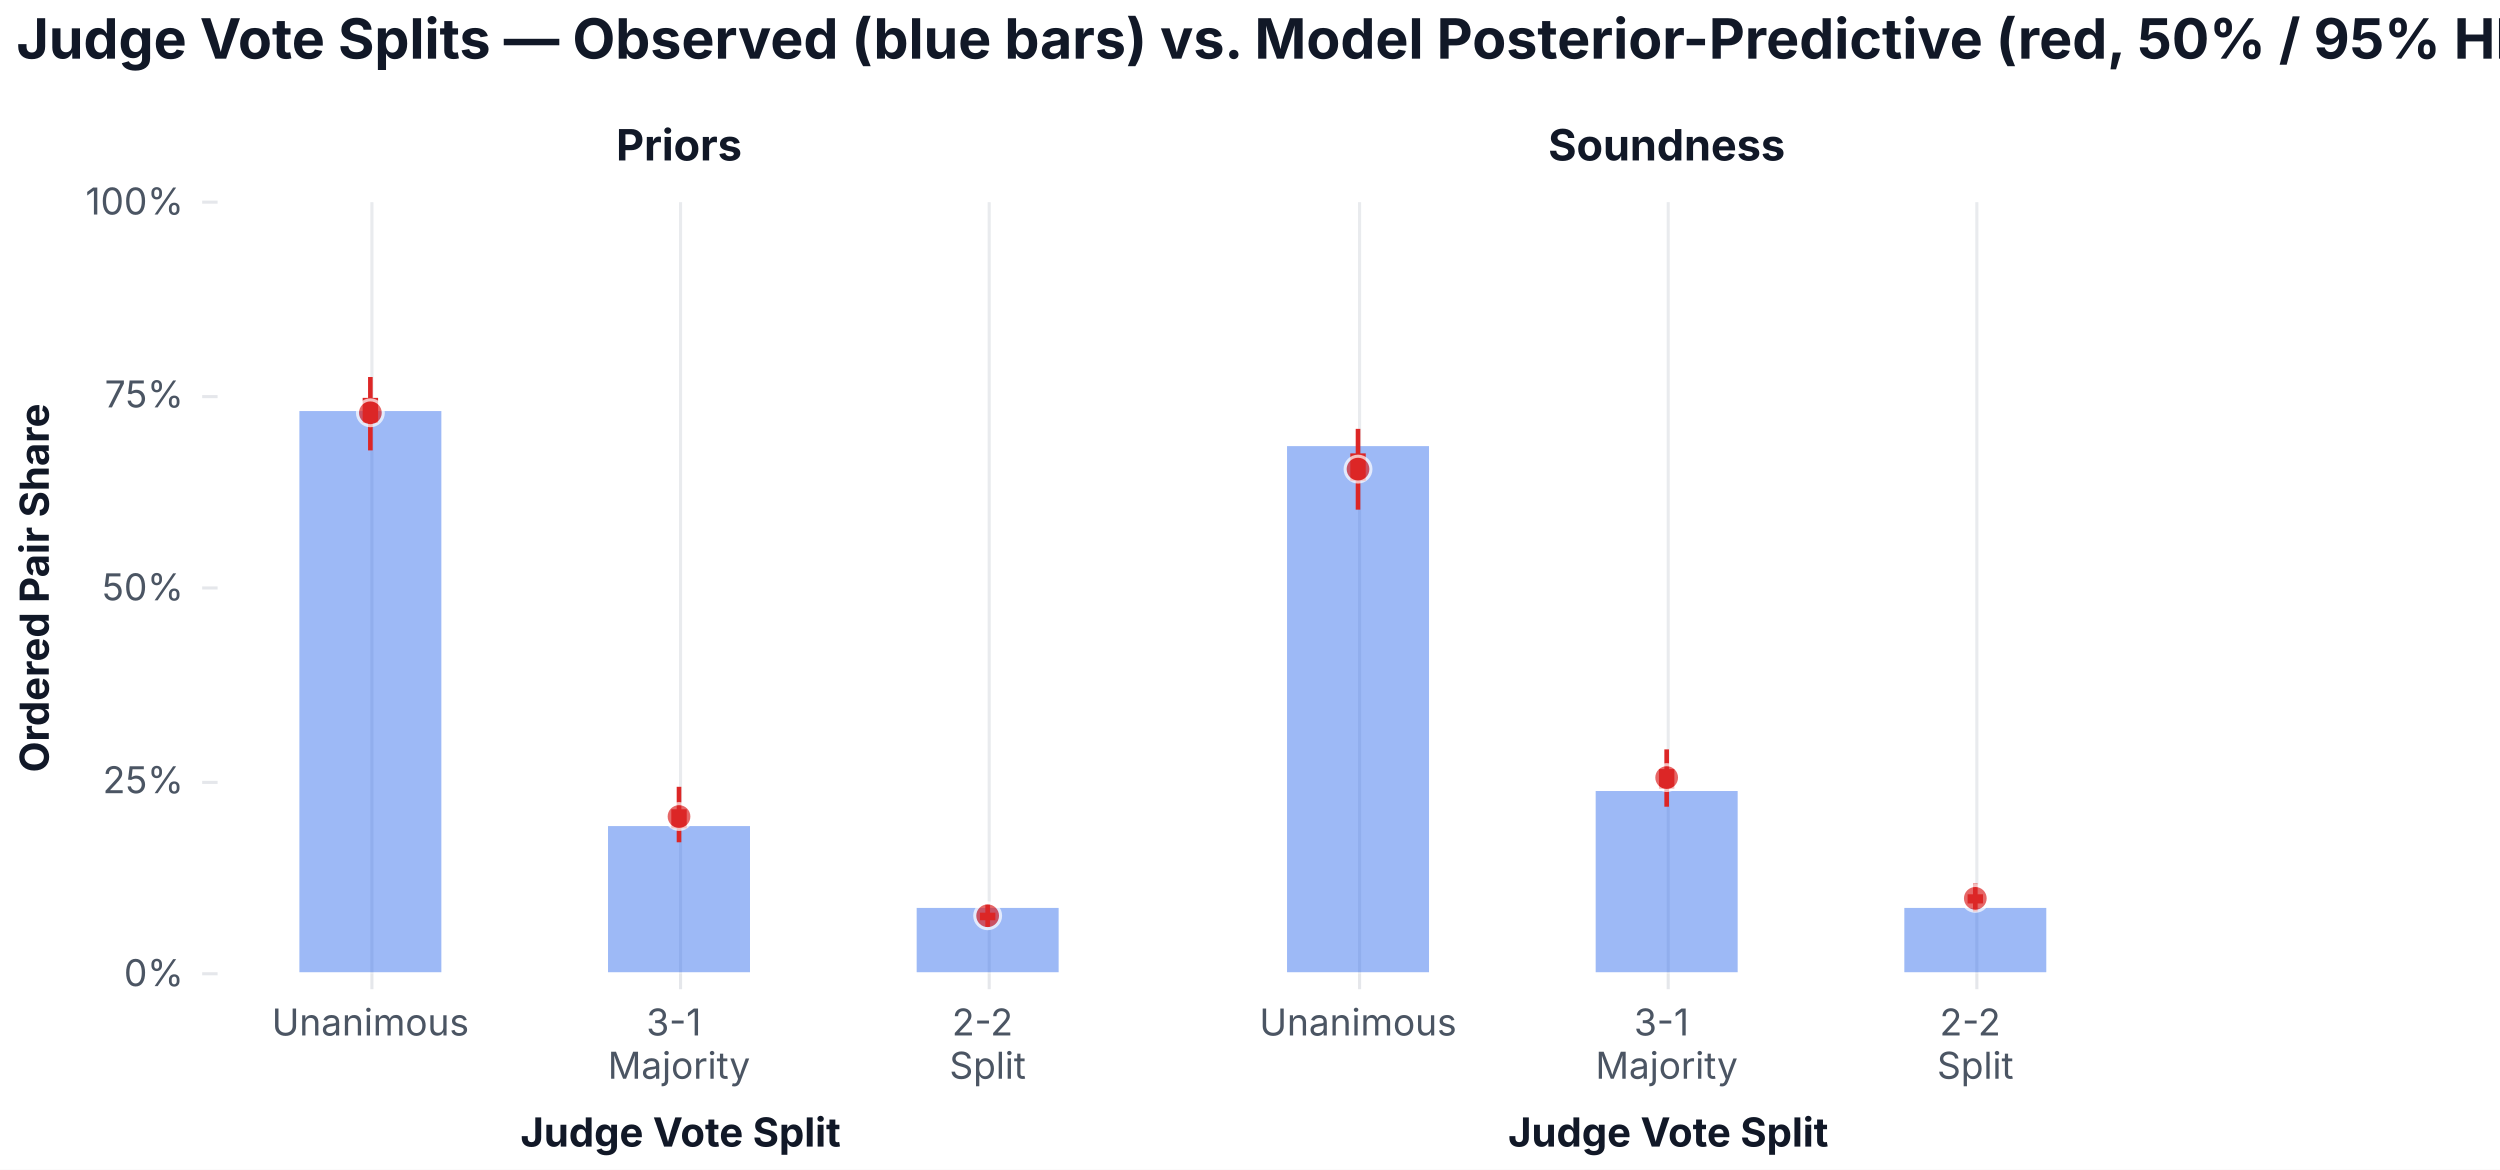
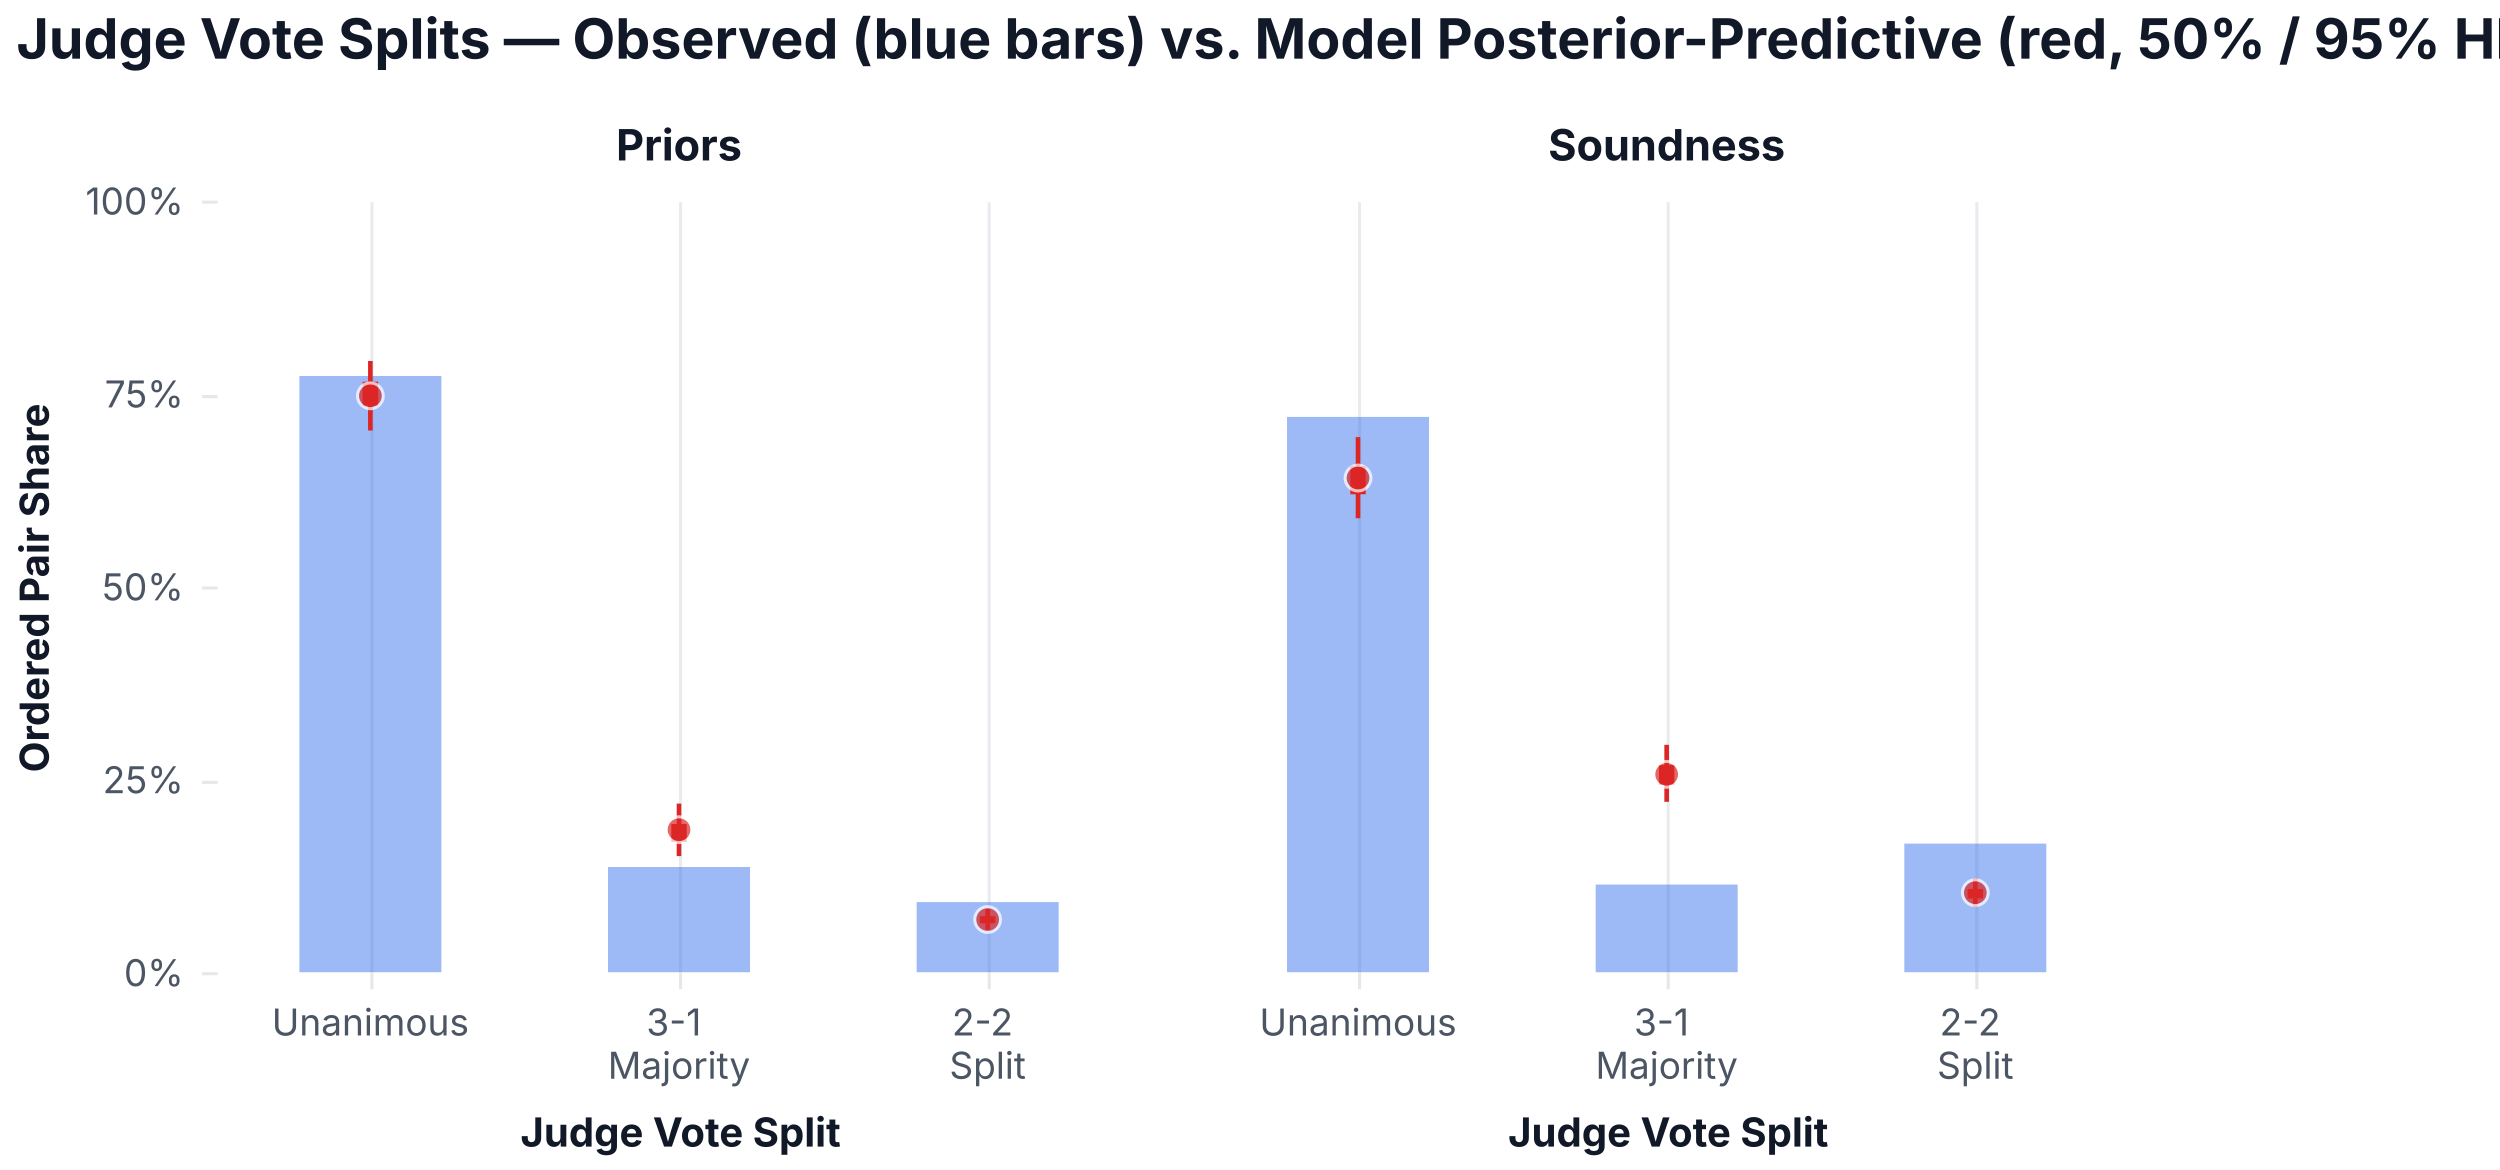
<svg xmlns="http://www.w3.org/2000/svg" version="1.1" class="marks" width="810" height="379" viewBox="0 0 810 379">
  <rect width="810" height="379" fill="white" />
  <g fill="none" stroke-miterlimit="10" transform="translate(70,65)">
    <g class="mark-group role-frame root" role="graphics-object" aria-roledescription="group mark container">
      <g transform="translate(0,0)">
        <path class="background" aria-hidden="true" d="M0,0h0v0h0Z" />
        <g>
          <g class="mark-group role-row-header row_header" role="graphics-object" aria-roledescription="group mark container">
            <g transform="translate(0,0)">
              <path class="background" aria-hidden="true" d="M0,0h0v250h0Z" />
              <g>
                <g class="mark-group role-axis" role="graphics-symbol" aria-roledescription="axis" aria-label="Y-axis titled 'Ordered Pair Share' for a linear scale with values from 0 to 100">
                  <g transform="translate(0.5,0.5)">
                    <path class="background" aria-hidden="true" d="M0,0h0v0h0Z" pointer-events="none" />
                    <g>
                      <g class="mark-rule role-axis-tick" pointer-events="none">
                        <line transform="translate(0,250)" x2="-5" y2="0" stroke="#e5e7eb" stroke-width="1" opacity="1" />
                        <line transform="translate(0,188)" x2="-5" y2="0" stroke="#e5e7eb" stroke-width="1" opacity="1" />
                        <line transform="translate(0,125)" x2="-5" y2="0" stroke="#e5e7eb" stroke-width="1" opacity="1" />
                        <line transform="translate(0,63)" x2="-5" y2="0" stroke="#e5e7eb" stroke-width="1" opacity="1" />
                        <line transform="translate(0,0)" x2="-5" y2="0" stroke="#e5e7eb" stroke-width="1" opacity="1" />
                      </g>
                      <g class="mark-text role-axis-label" pointer-events="none">
                        <text text-anchor="end" transform="translate(-11,254)" font-family="Inter, system-ui, sans-serif" font-size="12px" fill="#4b5563" opacity="1">0%</text>
                        <text text-anchor="end" transform="translate(-11,191.5)" font-family="Inter, system-ui, sans-serif" font-size="12px" fill="#4b5563" opacity="1">25%</text>
                        <text text-anchor="end" transform="translate(-11,129)" font-family="Inter, system-ui, sans-serif" font-size="12px" fill="#4b5563" opacity="1">50%</text>
                        <text text-anchor="end" transform="translate(-11,66.5)" font-family="Inter, system-ui, sans-serif" font-size="12px" fill="#4b5563" opacity="1">75%</text>
                        <text text-anchor="end" transform="translate(-11,4)" font-family="Inter, system-ui, sans-serif" font-size="12px" fill="#4b5563" opacity="1">100%</text>
                      </g>
                      <g class="mark-text role-axis-title" pointer-events="none">
                        <text text-anchor="middle" transform="translate(-51.69141,125) rotate(-90) translate(0,-3)" font-family="Inter, system-ui, sans-serif" font-size="13px" font-weight="bold" fill="#111827" opacity="1">Ordered Pair Share</text>
                      </g>
                    </g>
                    <path class="foreground" aria-hidden="true" d="" pointer-events="none" display="none" />
                  </g>
                </g>
              </g>
              <path class="foreground" aria-hidden="true" d="" display="none" />
            </g>
          </g>
          <g class="mark-group role-column-header column_header" role="graphics-object" aria-roledescription="group mark container">
            <g transform="translate(0,0)">
              <path class="background" aria-hidden="true" d="M0,0h300v0h-300Z" />
              <g>
                <g class="mark-group role-title">
                  <g transform="translate(150,-24)">
                    <path class="background" aria-hidden="true" d="M0,0h0v0h0Z" pointer-events="none" />
                    <g>
                      <g class="mark-text role-title-text" role="graphics-symbol" aria-roledescription="title" aria-label="Title text 'Priors'" pointer-events="none">
                        <text text-anchor="middle" transform="translate(0,11)" font-family="Inter, system-ui, sans-serif" font-size="14px" font-weight="bold" fill="#111827" opacity="1">Priors</text>
                      </g>
                    </g>
                    <path class="foreground" aria-hidden="true" d="" pointer-events="none" display="none" />
                  </g>
                </g>
              </g>
              <path class="foreground" aria-hidden="true" d="" display="none" />
            </g>
            <g transform="translate(320,0)">
              <path class="background" aria-hidden="true" d="M0,0h300v0h-300Z" />
              <g>
                <g class="mark-group role-title">
                  <g transform="translate(150,-24)">
                    <path class="background" aria-hidden="true" d="M0,0h0v0h0Z" pointer-events="none" />
                    <g>
                      <g class="mark-text role-title-text" role="graphics-symbol" aria-roledescription="title" aria-label="Title text 'Soundness'" pointer-events="none">
                        <text text-anchor="middle" transform="translate(0,11)" font-family="Inter, system-ui, sans-serif" font-size="14px" font-weight="bold" fill="#111827" opacity="1">Soundness</text>
                      </g>
                    </g>
                    <path class="foreground" aria-hidden="true" d="" pointer-events="none" display="none" />
                  </g>
                </g>
              </g>
              <path class="foreground" aria-hidden="true" d="" display="none" />
            </g>
          </g>
          <g class="mark-group role-column-footer column_footer" role="graphics-object" aria-roledescription="group mark container">
            <g transform="translate(0,250)">
              <path class="background" aria-hidden="true" d="M0,0h300v0h-300Z" />
              <g>
                <g class="mark-group role-axis" role="graphics-symbol" aria-roledescription="axis" aria-label="X-axis titled 'Judge Vote Split' for a discrete scale with 3 values: Unanimous, 3-1 Majority, 2-2 Split">
                  <g transform="translate(0.5,0.5)">
                    <path class="background" aria-hidden="true" d="M0,0h0v0h0Z" pointer-events="none" />
                    <g>
                      <g class="mark-rule role-axis-tick" pointer-events="none">
                        <line transform="translate(50,0)" x2="0" y2="5" stroke="#e5e7eb" stroke-width="1" opacity="1" />
                        <line transform="translate(150,0)" x2="0" y2="5" stroke="#e5e7eb" stroke-width="1" opacity="1" />
                        <line transform="translate(250,0)" x2="0" y2="5" stroke="#e5e7eb" stroke-width="1" opacity="1" />
                      </g>
                      <g class="mark-text role-axis-label" pointer-events="none">
                        <text text-anchor="middle" transform="translate(49.5,20)" font-family="Inter, system-ui, sans-serif" font-size="12px" fill="#4b5563" opacity="1">Unanimous</text>
                        <text text-anchor="middle" transform="translate(149.5,20)" font-family="Inter, system-ui, sans-serif" font-size="12px" fill="#4b5563" opacity="1">
                          <tspan>3-1</tspan>
                          <tspan x="0" dy="14">Majority</tspan>
                        </text>
                        <text text-anchor="middle" transform="translate(249.5,20)" font-family="Inter, system-ui, sans-serif" font-size="12px" fill="#4b5563" opacity="1">
                          <tspan>2-2</tspan>
                          <tspan x="0" dy="14">Split</tspan>
                        </text>
                      </g>
                      <g class="mark-text role-axis-title" pointer-events="none">
                        <text text-anchor="middle" transform="translate(150,56)" font-family="Inter, system-ui, sans-serif" font-size="13px" font-weight="bold" fill="#111827" opacity="1">Judge Vote Split</text>
                      </g>
                    </g>
                    <path class="foreground" aria-hidden="true" d="" pointer-events="none" display="none" />
                  </g>
                </g>
              </g>
              <path class="foreground" aria-hidden="true" d="" display="none" />
            </g>
            <g transform="translate(320,250)">
              <path class="background" aria-hidden="true" d="M0,0h300v0h-300Z" />
              <g>
                <g class="mark-group role-axis" role="graphics-symbol" aria-roledescription="axis" aria-label="X-axis titled 'Judge Vote Split' for a discrete scale with 3 values: Unanimous, 3-1 Majority, 2-2 Split">
                  <g transform="translate(0.5,0.5)">
                    <path class="background" aria-hidden="true" d="M0,0h0v0h0Z" pointer-events="none" />
                    <g>
                      <g class="mark-rule role-axis-tick" pointer-events="none">
                        <line transform="translate(50,0)" x2="0" y2="5" stroke="#e5e7eb" stroke-width="1" opacity="1" />
                        <line transform="translate(150,0)" x2="0" y2="5" stroke="#e5e7eb" stroke-width="1" opacity="1" />
                        <line transform="translate(250,0)" x2="0" y2="5" stroke="#e5e7eb" stroke-width="1" opacity="1" />
                      </g>
                      <g class="mark-text role-axis-label" pointer-events="none">
                        <text text-anchor="middle" transform="translate(49.5,20)" font-family="Inter, system-ui, sans-serif" font-size="12px" fill="#4b5563" opacity="1">Unanimous</text>
                        <text text-anchor="middle" transform="translate(149.5,20)" font-family="Inter, system-ui, sans-serif" font-size="12px" fill="#4b5563" opacity="1">
                          <tspan>3-1</tspan>
                          <tspan x="0" dy="14">Majority</tspan>
                        </text>
                        <text text-anchor="middle" transform="translate(249.5,20)" font-family="Inter, system-ui, sans-serif" font-size="12px" fill="#4b5563" opacity="1">
                          <tspan>2-2</tspan>
                          <tspan x="0" dy="14">Split</tspan>
                        </text>
                      </g>
                      <g class="mark-text role-axis-title" pointer-events="none">
                        <text text-anchor="middle" transform="translate(150,56)" font-family="Inter, system-ui, sans-serif" font-size="13px" font-weight="bold" fill="#111827" opacity="1">Judge Vote Split</text>
                      </g>
                    </g>
                    <path class="foreground" aria-hidden="true" d="" pointer-events="none" display="none" />
                  </g>
                </g>
              </g>
              <path class="foreground" aria-hidden="true" d="" display="none" />
            </g>
          </g>
          <g class="mark-group role-scope cell" role="graphics-object" aria-roledescription="group mark container">
            <g transform="translate(0,0)">
              <path class="background" aria-hidden="true" d="M0,0h300v250h-300Z" />
              <g>
                <g class="mark-group role-axis" aria-hidden="true">
                  <g transform="translate(0.5,250.5)">
                    <path class="background" aria-hidden="true" d="M0,0h0v0h0Z" pointer-events="none" />
                    <g>
                      <g class="mark-rule role-axis-grid" pointer-events="none">
                        <line transform="translate(50,-250)" x2="0" y2="250" stroke="#e5e7eb" stroke-opacity="0.85" stroke-width="1" opacity="1" />
                        <line transform="translate(150,-250)" x2="0" y2="250" stroke="#e5e7eb" stroke-opacity="0.85" stroke-width="1" opacity="1" />
                        <line transform="translate(250,-250)" x2="0" y2="250" stroke="#e5e7eb" stroke-opacity="0.85" stroke-width="1" opacity="1" />
                      </g>
                    </g>
                    <path class="foreground" aria-hidden="true" d="" pointer-events="none" display="none" />
                  </g>
                </g>
                <g class="mark-rect role-mark child_layer_0_marks" role="graphics-object" aria-roledescription="rect mark container">
-                   <path aria-label="Judge Vote Split: Unanimous; Ordered Pair Share: 72.7272727273" role="graphics-symbol" aria-roledescription="bar" d="M27,68.182h46v181.818h-46Z" fill="#2563eb" opacity="0.45" />
-                   <path aria-label="Judge Vote Split: 3-1 Majority; Ordered Pair Share: 18.9393939394" role="graphics-symbol" aria-roledescription="bar" d="M127,202.652h46v47.348h-46Z" fill="#2563eb" opacity="0.45" />
-                   <path aria-label="Judge Vote Split: 2-2 Split; Ordered Pair Share: 8.33333333333" role="graphics-symbol" aria-roledescription="bar" d="M227,229.167h46v20.833h-46Z" fill="#2563eb" opacity="0.45" />
+                   <path aria-label="Judge Vote Split: Unanimous; Ordered Pair Share: 77.2727272727" role="graphics-symbol" aria-roledescription="bar" d="M27,56.818h46v193.182h-46Z" fill="#2563eb" opacity="0.45" />
+                   <path aria-label="Judge Vote Split: 3-1 Majority; Ordered Pair Share: 13.6363636364" role="graphics-symbol" aria-roledescription="bar" d="M127,215.909h46v34.091h-46Z" fill="#2563eb" opacity="0.45" />
+                   <path aria-label="Judge Vote Split: 2-2 Split; Ordered Pair Share: 9.09090909091" role="graphics-symbol" aria-roledescription="bar" d="M227,227.273h46v22.727h-46Z" fill="#2563eb" opacity="0.45" />
                </g>
                <g class="mark-rule role-mark child_layer_1_marks" role="graphics-object" aria-roledescription="rule mark container">
-                   <line aria-label="Judge Vote Split: Unanimous; lo95: 67.6262041578; hi95: 77.1396167189" role="graphics-symbol" aria-roledescription="rule mark" transform="translate(50,80.93449)" x2="0" y2="-23.784" stroke="#dc2626" stroke-width="1.5" />
-                   <line aria-label="Judge Vote Split: 3-1 Majority; lo95: 16.8386515256; hi95: 24.0304443485" role="graphics-symbol" aria-roledescription="rule mark" transform="translate(150,207.9034)" x2="0" y2="-17.979" stroke="#dc2626" stroke-width="1.5" />
-                   <line aria-label="Judge Vote Split: 2-2 Split; lo95: 5.86797174629; hi95: 8.77357495061" role="graphics-symbol" aria-roledescription="rule mark" transform="translate(250,235.3301)" x2="0" y2="-7.264" stroke="#dc2626" stroke-width="1.5" />
+                   <line aria-label="Judge Vote Split: Unanimous; lo95: 70.2052663733; hi95: 79.2153352863" role="graphics-symbol" aria-roledescription="rule mark" transform="translate(50,74.48683)" x2="0" y2="-22.525" stroke="#dc2626" stroke-width="1.5" />
+                   <line aria-label="Judge Vote Split: 3-1 Majority; lo95: 15.0497851328; hi95: 21.8525560935" role="graphics-symbol" aria-roledescription="rule mark" transform="translate(150,212.3755)" x2="0" y2="-17.007" stroke="#dc2626" stroke-width="1.5" />
+                   <line aria-label="Judge Vote Split: 2-2 Split; lo95: 5.49830856977; hi95: 8.18268868134" role="graphics-symbol" aria-roledescription="rule mark" transform="translate(250,236.2542)" x2="0" y2="-6.711" stroke="#dc2626" stroke-width="1.5" />
                </g>
                <g class="mark-rule role-mark child_layer_2_marks" role="graphics-object" aria-roledescription="rule mark container">
-                   <line aria-label="Judge Vote Split: Unanimous; lo50: 71.1881598372; hi50: 74.4355750965" role="graphics-symbol" aria-roledescription="rule mark" transform="translate(50,72.0296)" x2="0" y2="-8.119" stroke="#dc2626" stroke-width="5" />
-                   <line aria-label="Judge Vote Split: 3-1 Majority; lo50: 18.6483392544; hi50: 21.1224080414" role="graphics-symbol" aria-roledescription="rule mark" transform="translate(150,203.3792)" x2="0" y2="-6.185" stroke="#dc2626" stroke-width="5" />
-                   <line aria-label="Judge Vote Split: 2-2 Split; lo50: 6.73206400237; hi50: 7.72014651057" role="graphics-symbol" aria-roledescription="rule mark" transform="translate(250,233.1698)" x2="0" y2="-2.47" stroke="#dc2626" stroke-width="5" />
+                   <line aria-label="Judge Vote Split: Unanimous; lo50: 73.4184591306; hi50: 76.5290662939" role="graphics-symbol" aria-roledescription="rule mark" transform="translate(50,66.45385)" x2="0" y2="-7.777" stroke="#dc2626" stroke-width="5" />
+                   <line aria-label="Judge Vote Split: 3-1 Majority; lo50: 16.9030822289; hi50: 19.2109408434" role="graphics-symbol" aria-roledescription="rule mark" transform="translate(150,207.7423)" x2="0" y2="-5.77" stroke="#dc2626" stroke-width="5" />
+                   <line aria-label="Judge Vote Split: 2-2 Split; lo50: 6.34022912938; hi50: 7.26819762744" role="graphics-symbol" aria-roledescription="rule mark" transform="translate(250,234.1494)" x2="0" y2="-2.32" stroke="#dc2626" stroke-width="5" />
                </g>
                <g class="mark-symbol role-mark child_layer_3_marks" role="graphics-object" aria-roledescription="symbol mark container">
-                   <path aria-label="Judge Vote Split: Unanimous; pp_mean: 72.5024528087" role="graphics-symbol" aria-roledescription="point" transform="translate(50,68.74387)" d="M4.183,0A4.183,4.183,0,1,1,-4.183,0A4.183,4.183,0,1,1,4.183,0" fill="#dc2626" stroke="white" stroke-width="1" opacity="0.7" />
-                   <path aria-label="Judge Vote Split: 3-1 Majority; pp_mean: 20.1786582141" role="graphics-symbol" aria-roledescription="point" transform="translate(150,199.5534)" d="M4.183,0A4.183,4.183,0,1,1,-4.183,0A4.183,4.183,0,1,1,4.183,0" fill="#dc2626" stroke="white" stroke-width="1" opacity="0.7" />
-                   <path aria-label="Judge Vote Split: 2-2 Split; pp_mean: 7.31888897725" role="graphics-symbol" aria-roledescription="point" transform="translate(250,231.7028)" d="M4.183,0A4.183,4.183,0,1,1,-4.183,0A4.183,4.183,0,1,1,4.183,0" fill="#dc2626" stroke="white" stroke-width="1" opacity="0.7" />
+                   <path aria-label="Judge Vote Split: Unanimous; pp_mean: 74.7023663712" role="graphics-symbol" aria-roledescription="point" transform="translate(50,63.24408)" d="M4.183,0A4.183,4.183,0,1,1,-4.183,0A4.183,4.183,0,1,1,4.183,0" fill="#dc2626" stroke="white" stroke-width="1" opacity="0.7" />
+                   <path aria-label="Judge Vote Split: 3-1 Majority; pp_mean: 18.4695198533" role="graphics-symbol" aria-roledescription="point" transform="translate(150,203.8262)" d="M4.183,0A4.183,4.183,0,1,1,-4.183,0A4.183,4.183,0,1,1,4.183,0" fill="#dc2626" stroke="white" stroke-width="1" opacity="0.7" />
+                   <path aria-label="Judge Vote Split: 2-2 Split; pp_mean: 6.82811377553" role="graphics-symbol" aria-roledescription="point" transform="translate(250,232.9297)" d="M4.183,0A4.183,4.183,0,1,1,-4.183,0A4.183,4.183,0,1,1,4.183,0" fill="#dc2626" stroke="white" stroke-width="1" opacity="0.7" />
                </g>
              </g>
              <path class="foreground" aria-hidden="true" d="" display="none" />
            </g>
            <g transform="translate(320,0)">
              <path class="background" aria-hidden="true" d="M0,0h300v250h-300Z" />
              <g>
                <g class="mark-group role-axis" aria-hidden="true">
                  <g transform="translate(0.5,250.5)">
                    <path class="background" aria-hidden="true" d="M0,0h0v0h0Z" pointer-events="none" />
                    <g>
                      <g class="mark-rule role-axis-grid" pointer-events="none">
                        <line transform="translate(50,-250)" x2="0" y2="250" stroke="#e5e7eb" stroke-opacity="0.85" stroke-width="1" opacity="1" />
                        <line transform="translate(150,-250)" x2="0" y2="250" stroke="#e5e7eb" stroke-opacity="0.85" stroke-width="1" opacity="1" />
                        <line transform="translate(250,-250)" x2="0" y2="250" stroke="#e5e7eb" stroke-opacity="0.85" stroke-width="1" opacity="1" />
                      </g>
                    </g>
                    <path class="foreground" aria-hidden="true" d="" pointer-events="none" display="none" />
                  </g>
                </g>
                <g class="mark-rect role-mark child_layer_0_marks" role="graphics-object" aria-roledescription="rect mark container">
-                   <path aria-label="Judge Vote Split: Unanimous; Ordered Pair Share: 68.1818181818" role="graphics-symbol" aria-roledescription="bar" d="M27,79.545h46v170.455h-46Z" fill="#2563eb" opacity="0.45" />
-                   <path aria-label="Judge Vote Split: 3-1 Majority; Ordered Pair Share: 23.4848484848" role="graphics-symbol" aria-roledescription="bar" d="M127,191.288h46v58.712h-46Z" fill="#2563eb" opacity="0.45" />
-                   <path aria-label="Judge Vote Split: 2-2 Split; Ordered Pair Share: 8.33333333333" role="graphics-symbol" aria-roledescription="bar" d="M227,229.167h46v20.833h-46Z" fill="#2563eb" opacity="0.45" />
+                   <path aria-label="Judge Vote Split: Unanimous; Ordered Pair Share: 71.9696969697" role="graphics-symbol" aria-roledescription="bar" d="M27,70.076h46v179.924h-46Z" fill="#2563eb" opacity="0.45" />
+                   <path aria-label="Judge Vote Split: 3-1 Majority; Ordered Pair Share: 11.3636363636" role="graphics-symbol" aria-roledescription="bar" d="M127,221.591h46v28.409h-46Z" fill="#2563eb" opacity="0.45" />
+                   <path aria-label="Judge Vote Split: 2-2 Split; Ordered Pair Share: 16.6666666667" role="graphics-symbol" aria-roledescription="bar" d="M227,208.333h46v41.667h-46Z" fill="#2563eb" opacity="0.45" />
                </g>
                <g class="mark-rule role-mark child_layer_1_marks" role="graphics-object" aria-roledescription="rule mark container">
-                   <line aria-label="Judge Vote Split: Unanimous; lo95: 59.9480724095; hi95: 70.4200525778" role="graphics-symbol" aria-roledescription="rule mark" transform="translate(50,100.1298)" x2="0" y2="-26.18" stroke="#dc2626" stroke-width="1.5" />
-                   <line aria-label="Judge Vote Split: 3-1 Majority; lo95: 21.4496937361; hi95: 28.8813259168" role="graphics-symbol" aria-roledescription="rule mark" transform="translate(150,196.3758)" x2="0" y2="-18.579" stroke="#dc2626" stroke-width="1.5" />
-                   <line aria-label="Judge Vote Split: 2-2 Split; lo95: 7.86224940376; hi95: 11.48592632" role="graphics-symbol" aria-roledescription="rule mark" transform="translate(250,230.3444)" x2="0" y2="-9.059" stroke="#dc2626" stroke-width="1.5" />
+                   <line aria-label="Judge Vote Split: Unanimous; lo95: 58.8384747884; hi95: 69.3536940227" role="graphics-symbol" aria-roledescription="rule mark" transform="translate(50,102.9038)" x2="0" y2="-26.288" stroke="#dc2626" stroke-width="1.5" />
+                   <line aria-label="Judge Vote Split: 3-1 Majority; lo95: 22.0847616314; hi95: 29.4711095317" role="graphics-symbol" aria-roledescription="rule mark" transform="translate(150,194.7881)" x2="0" y2="-18.466" stroke="#dc2626" stroke-width="1.5" />
+                   <line aria-label="Judge Vote Split: 2-2 Split; lo95: 8.46171544645; hi95: 12.1284015685" role="graphics-symbol" aria-roledescription="rule mark" transform="translate(250,228.8457)" x2="0" y2="-9.167" stroke="#dc2626" stroke-width="1.5" />
                </g>
                <g class="mark-rule role-mark child_layer_2_marks" role="graphics-object" aria-roledescription="rule mark container">
-                   <line aria-label="Judge Vote Split: Unanimous; lo50: 63.6981135832; hi50: 67.2432543341" role="graphics-symbol" aria-roledescription="rule mark" transform="translate(50,90.75472)" x2="0" y2="-8.863" stroke="#dc2626" stroke-width="5" />
-                   <line aria-label="Judge Vote Split: 3-1 Majority; lo50: 23.7754180814; hi50: 26.3273303442" role="graphics-symbol" aria-roledescription="rule mark" transform="translate(150,190.5615)" x2="0" y2="-6.38" stroke="#dc2626" stroke-width="5" />
-                   <line aria-label="Judge Vote Split: 2-2 Split; lo50: 8.91178709687; hi50: 10.1019425132" role="graphics-symbol" aria-roledescription="rule mark" transform="translate(250,227.7205)" x2="0" y2="-2.975" stroke="#dc2626" stroke-width="5" />
+                   <line aria-label="Judge Vote Split: Unanimous; lo50: 61.9432371524; hi50: 65.5899787606" role="graphics-symbol" aria-roledescription="rule mark" transform="translate(50,95.14191)" x2="0" y2="-9.117" stroke="#dc2626" stroke-width="5" />
+                   <line aria-label="Judge Vote Split: 3-1 Majority; lo50: 24.296877576; hi50: 26.8477900061" role="graphics-symbol" aria-roledescription="rule mark" transform="translate(150,189.2578)" x2="0" y2="-6.377" stroke="#dc2626" stroke-width="5" />
+                   <line aria-label="Judge Vote Split: 2-2 Split; lo50: 9.55397160856; hi50: 10.7875514092" role="graphics-symbol" aria-roledescription="rule mark" transform="translate(250,226.1151)" x2="0" y2="-3.084" stroke="#dc2626" stroke-width="5" />
                </g>
                <g class="mark-symbol role-mark child_layer_3_marks" role="graphics-object" aria-roledescription="symbol mark container">
-                   <path aria-label="Judge Vote Split: Unanimous; pp_mean: 65.2024101812" role="graphics-symbol" aria-roledescription="point" transform="translate(50,86.99397)" d="M4.183,0A4.183,4.183,0,1,1,-4.183,0A4.183,4.183,0,1,1,4.183,0" fill="#dc2626" stroke="white" stroke-width="1" opacity="0.7" />
-                   <path aria-label="Judge Vote Split: 3-1 Majority; pp_mean: 25.2249568259" role="graphics-symbol" aria-roledescription="point" transform="translate(150,186.9376)" d="M4.183,0A4.183,4.183,0,1,1,-4.183,0A4.183,4.183,0,1,1,4.183,0" fill="#dc2626" stroke="white" stroke-width="1" opacity="0.7" />
-                   <path aria-label="Judge Vote Split: 2-2 Split; pp_mean: 9.57263299292" role="graphics-symbol" aria-roledescription="point" transform="translate(250,226.0684)" d="M4.183,0A4.183,4.183,0,1,1,-4.183,0A4.183,4.183,0,1,1,4.183,0" fill="#dc2626" stroke="white" stroke-width="1" opacity="0.7" />
+                   <path aria-label="Judge Vote Split: Unanimous; pp_mean: 64.0481299226" role="graphics-symbol" aria-roledescription="point" transform="translate(50,89.87968)" d="M4.183,0A4.183,4.183,0,1,1,-4.183,0A4.183,4.183,0,1,1,4.183,0" fill="#dc2626" stroke="white" stroke-width="1" opacity="0.7" />
+                   <path aria-label="Judge Vote Split: 3-1 Majority; pp_mean: 25.6469502658" role="graphics-symbol" aria-roledescription="point" transform="translate(150,185.8826)" d="M4.183,0A4.183,4.183,0,1,1,-4.183,0A4.183,4.183,0,1,1,4.183,0" fill="#dc2626" stroke="white" stroke-width="1" opacity="0.7" />
+                   <path aria-label="Judge Vote Split: 2-2 Split; pp_mean: 10.3049198116" role="graphics-symbol" aria-roledescription="point" transform="translate(250,224.2377)" d="M4.183,0A4.183,4.183,0,1,1,-4.183,0A4.183,4.183,0,1,1,4.183,0" fill="#dc2626" stroke="white" stroke-width="1" opacity="0.7" />
                </g>
              </g>
              <path class="foreground" aria-hidden="true" d="" display="none" />
            </g>
          </g>
          <g class="mark-group role-title">
            <g transform="translate(-64.69141,-60)">
              <path class="background" aria-hidden="true" d="M0,0h0v0h0Z" pointer-events="none" />
              <g>
                <g class="mark-text role-title-text" role="graphics-symbol" aria-roledescription="title" aria-label="Title text 'Judge Vote Splits — Observed (blue bars) vs. Model Posterior-Predictive (red, 50% / 95% HDI)'" pointer-events="none">
                  <text text-anchor="start" transform="translate(0,14)" font-family="Inter, system-ui, sans-serif" font-size="18px" font-weight="bold" fill="#111827" opacity="1">Judge Vote Splits — Observed (blue bars) vs. Model Posterior-Predictive (red, 50% / 95% HDI)</text>
                </g>
              </g>
              <path class="foreground" aria-hidden="true" d="" pointer-events="none" display="none" />
            </g>
          </g>
        </g>
        <path class="foreground" aria-hidden="true" d="" display="none" />
      </g>
    </g>
  </g>
</svg>
